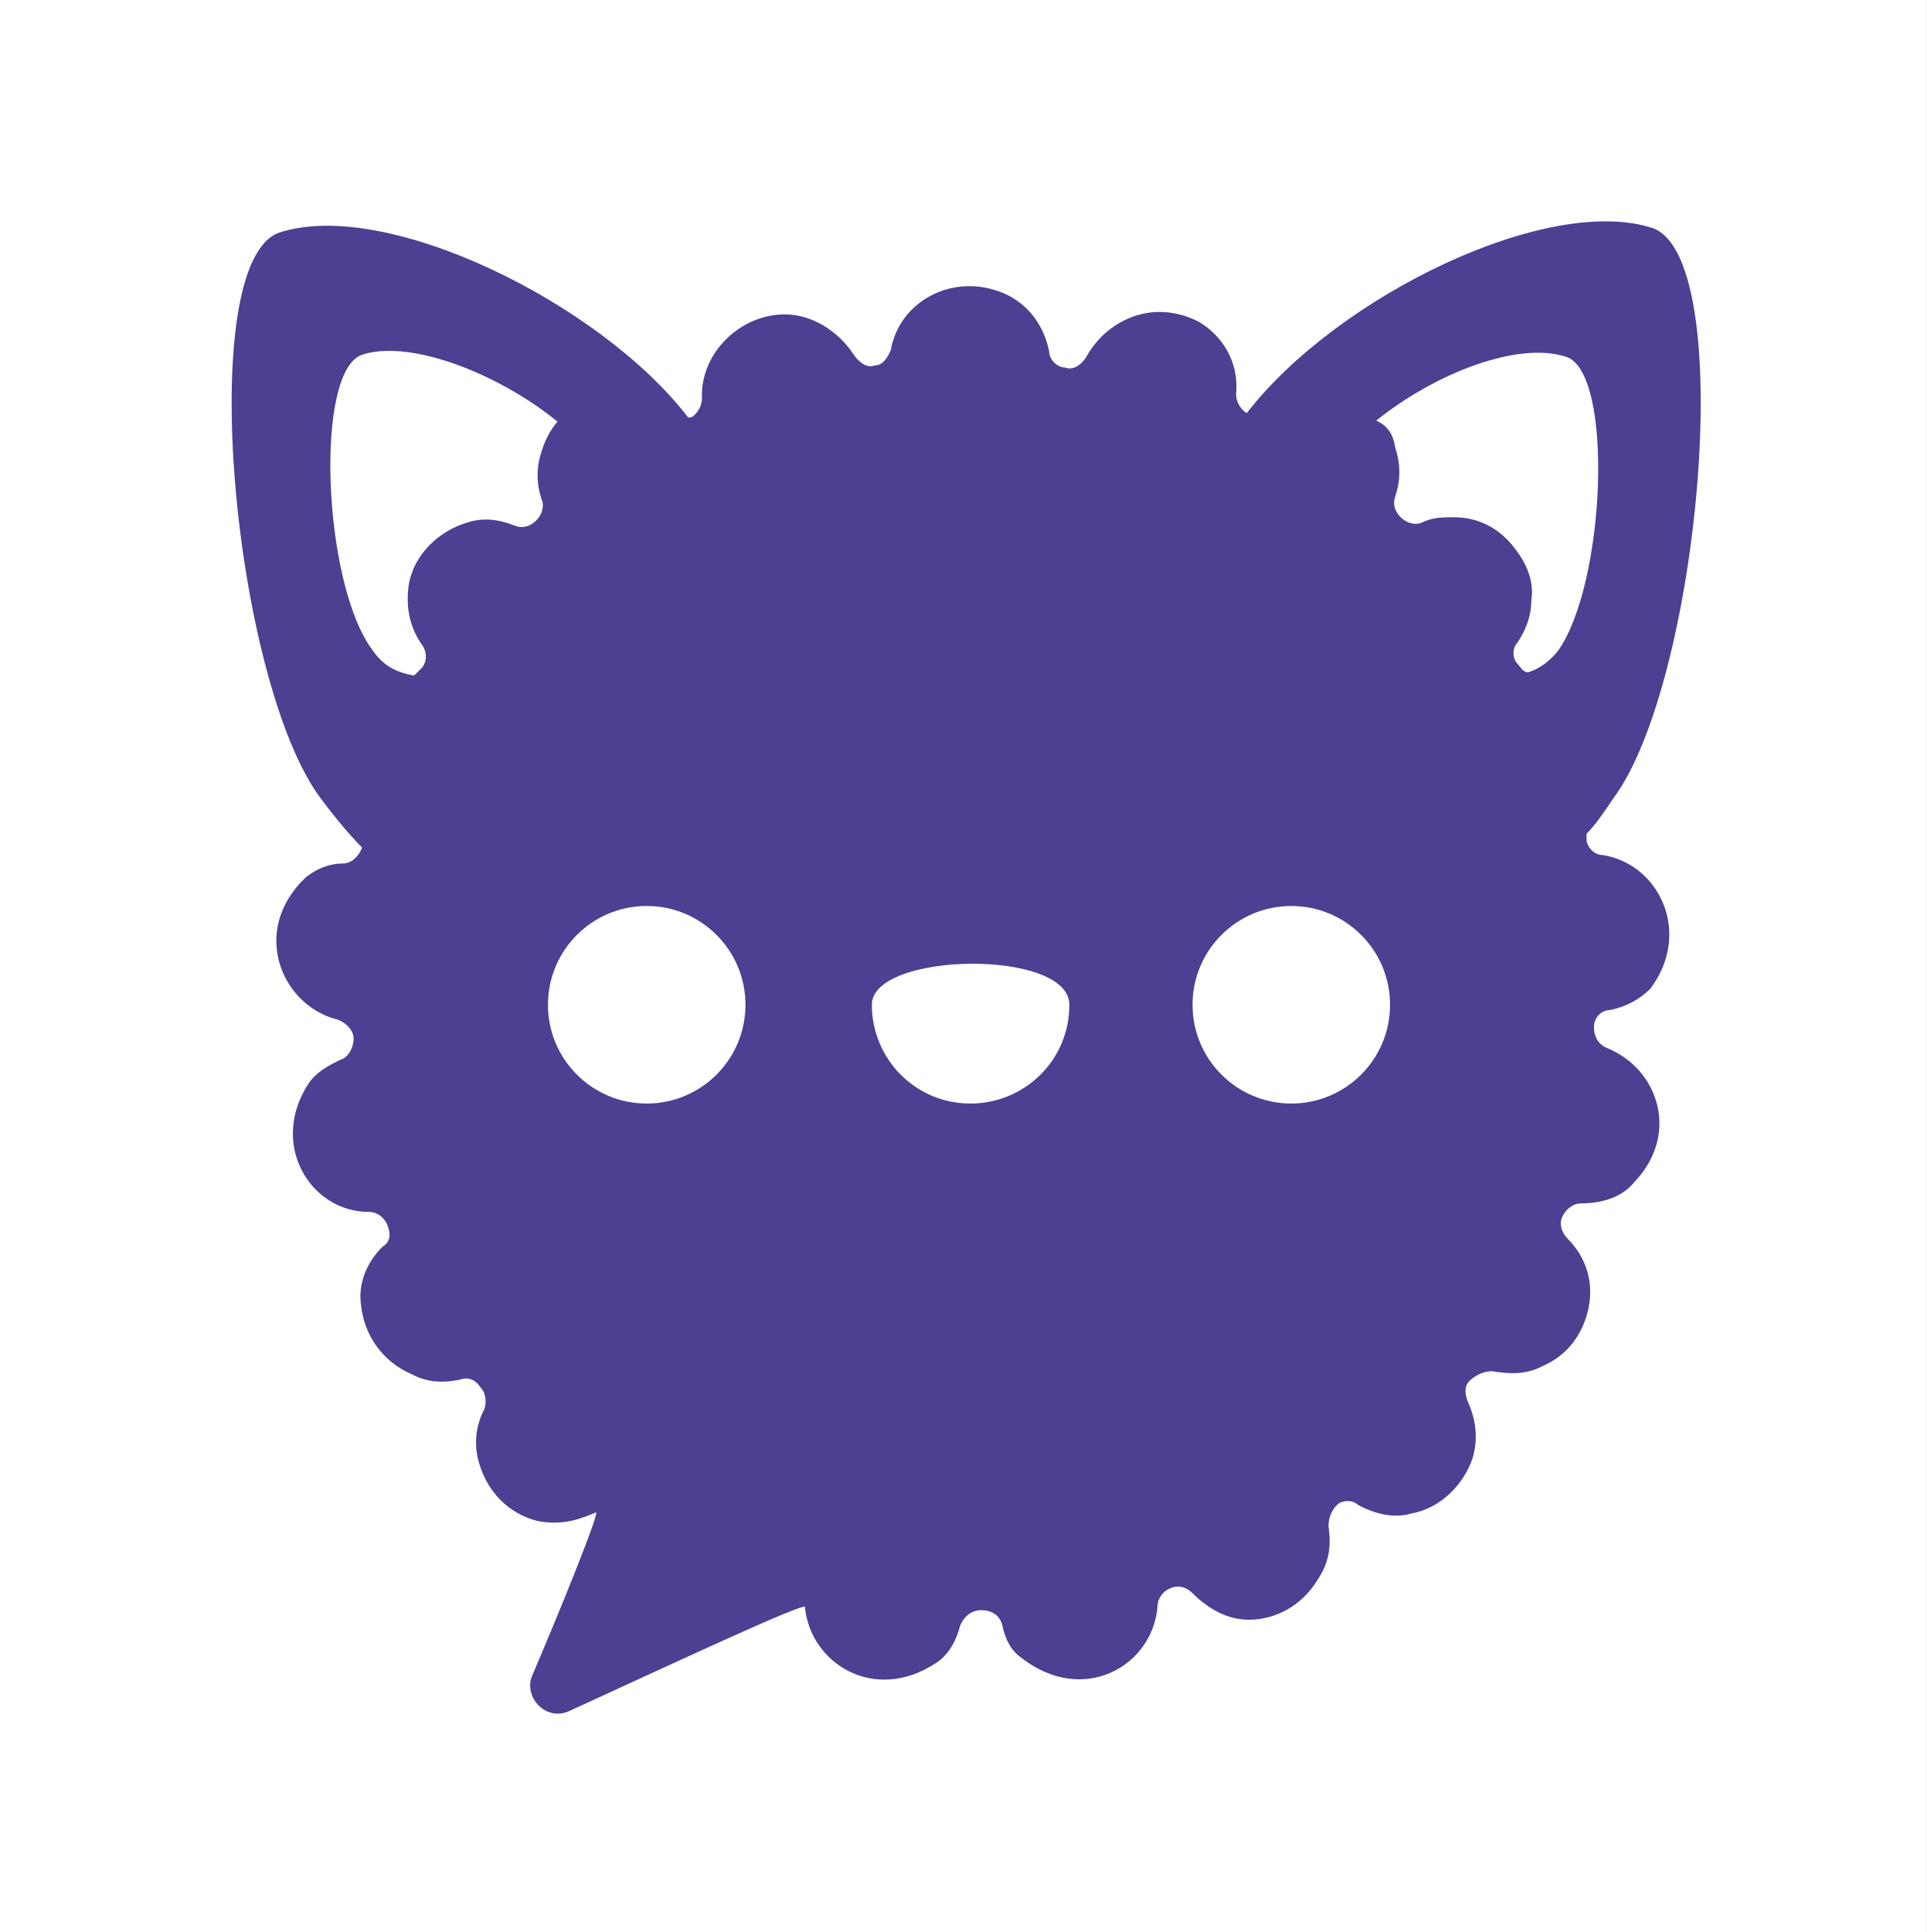
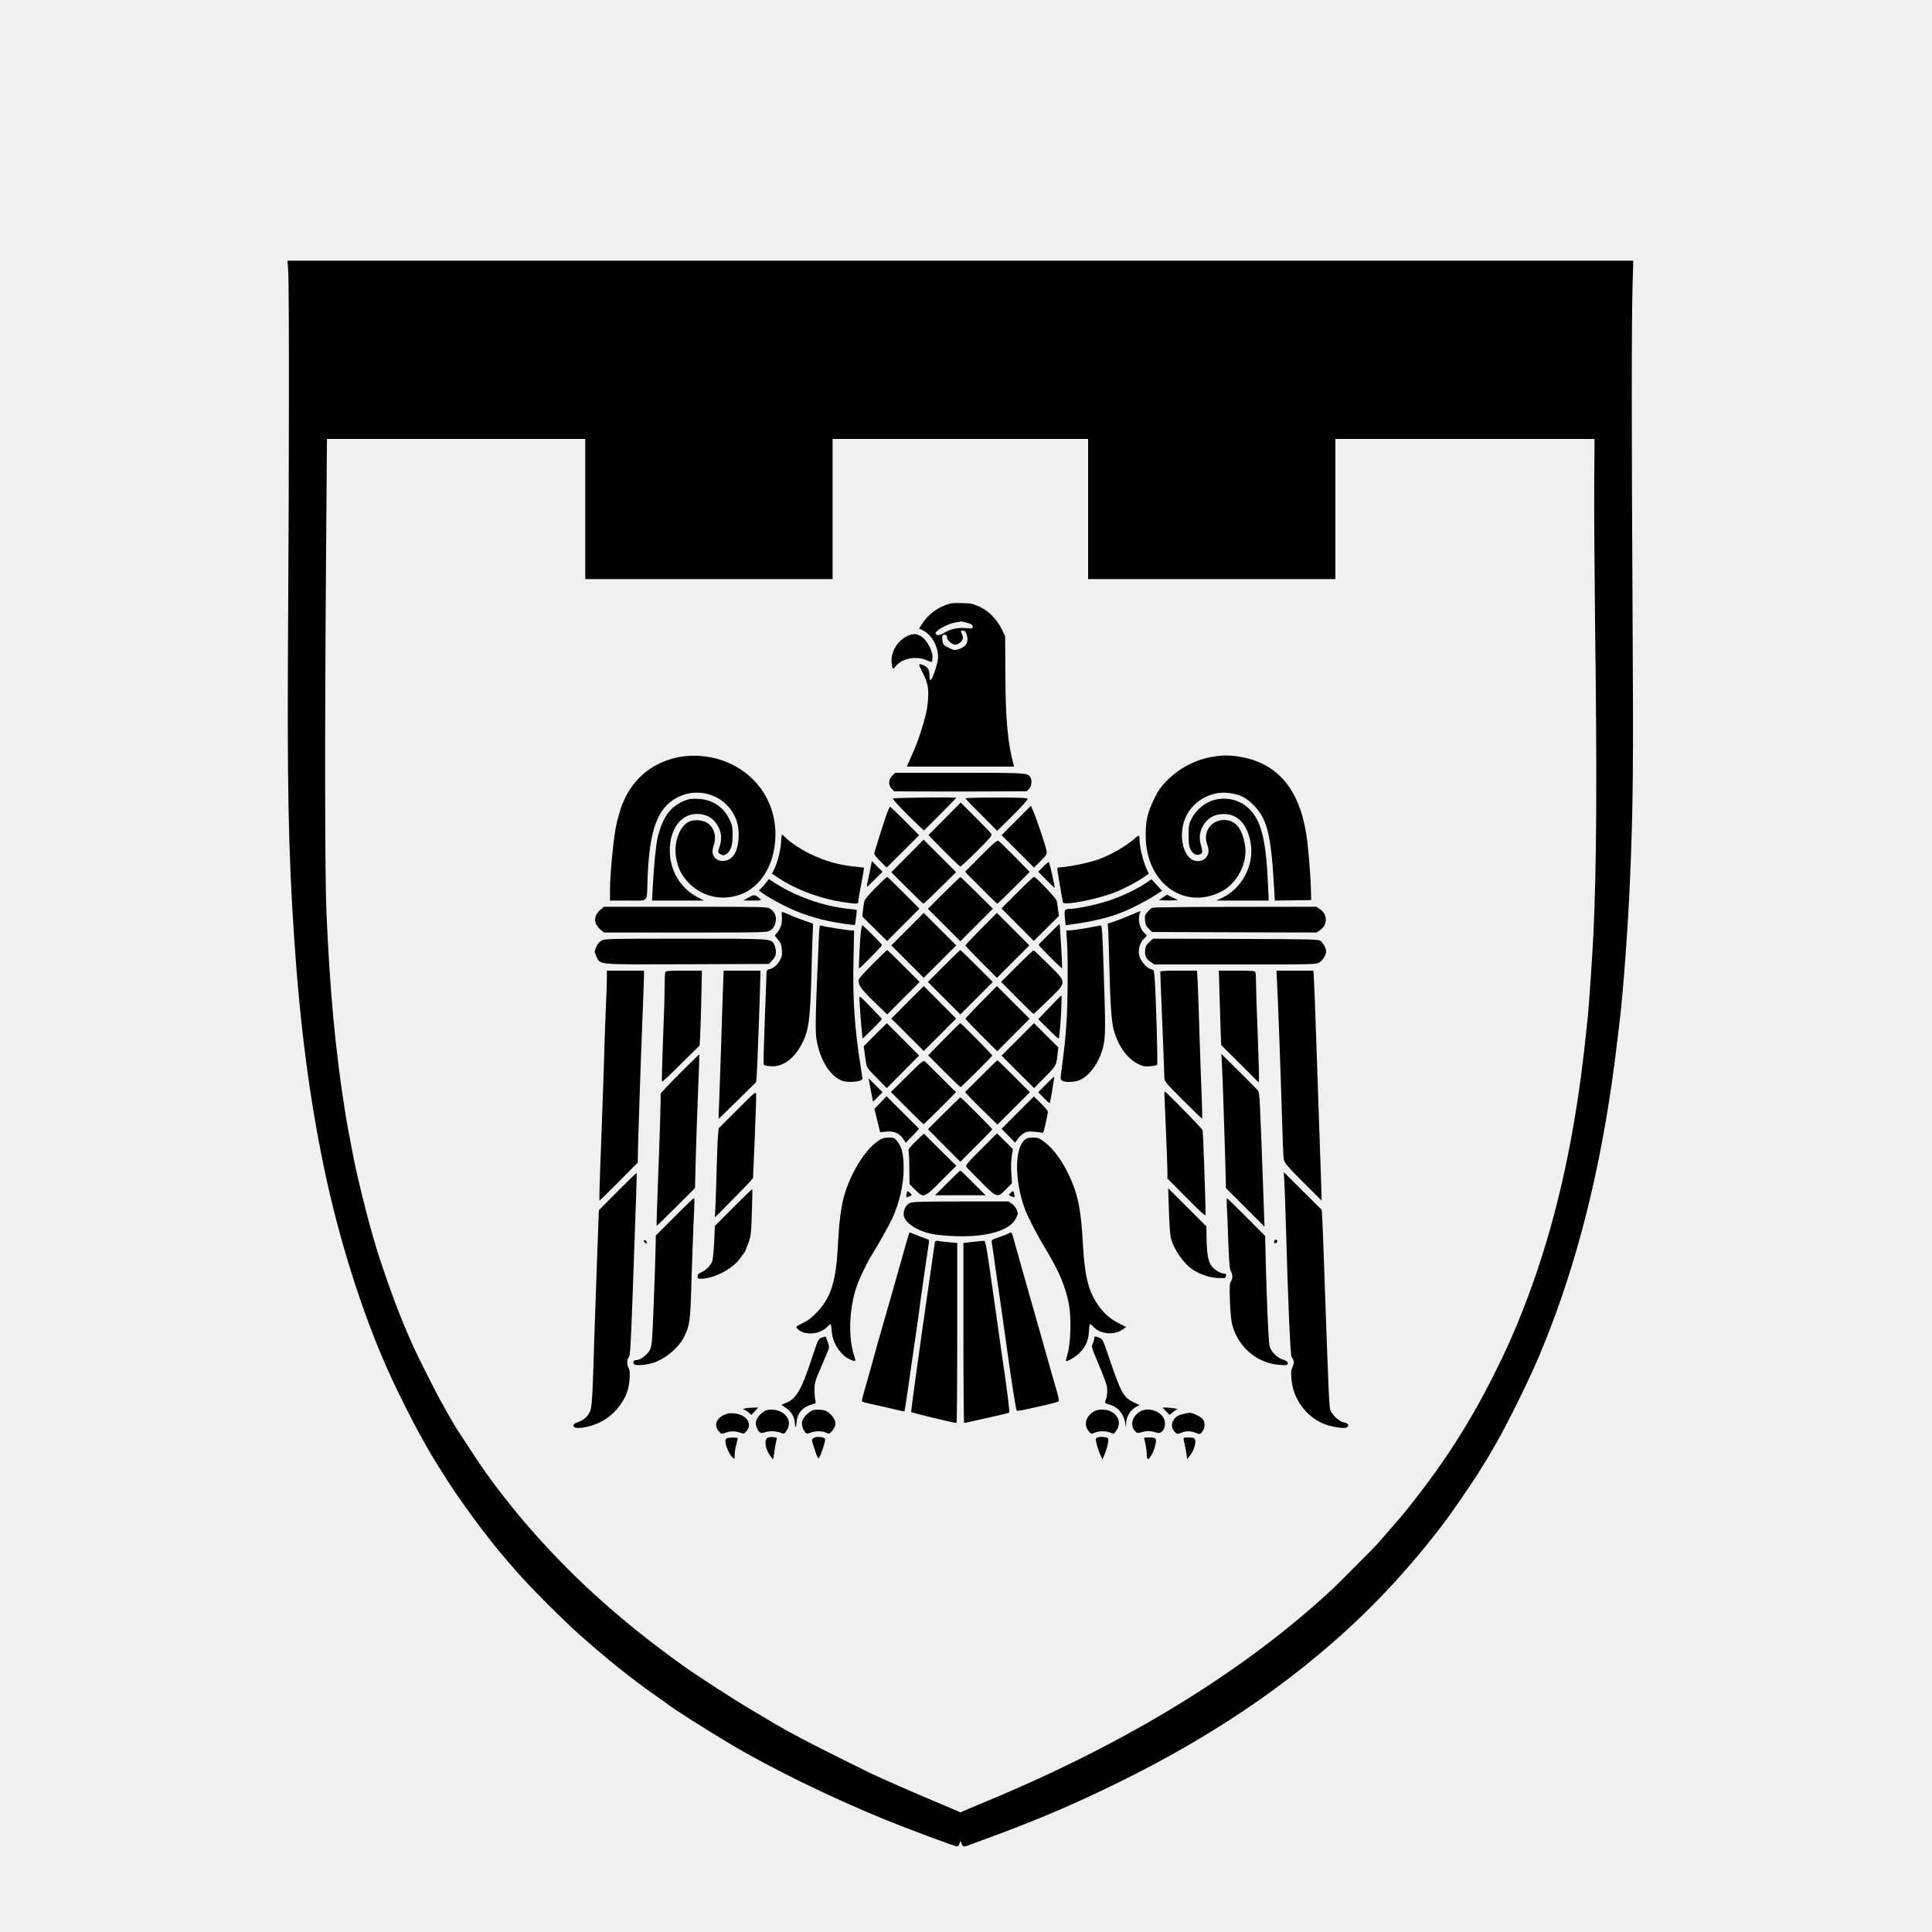
- <svg xmlns="http://www.w3.org/2000/svg" version="1.1" x="0px" y="0px" viewBox="0 0 181.4 181.9" style="enable-background:new 0 0 181.4 181.9;" xml:space="preserve">
-   <style type="text/css">
- 	.st0{fill:url(#SVGID_1_);}
- 	.st1{fill:#F094BE;}
- 	.st2{fill:#4D3F92;}
- 	.st3{fill:#FFFFFF;}
- </style>
-   <g id="Capa_1">
-     <rect x="0" y="0" style="color:#FFFFFF" width="181.4" height="181.9" class="st3" />
-   </g>
-   <g id="Capa_2">
-     <g>
-       <path class="st2" d="M151.6,95.1c1.5-0.3,2.8-1,3.8-2c4-5.3,0.8-11.8-4.5-12.6c-0.8,0-1.5-0.8-1.5-1.5c0-0.3,0-0.5,0-0.5    c0.8-0.8,1.5-1.8,2.5-3.3c8.1-10.8,11.8-50.6,3.8-53.7c-9.8-3.3-29.7,6.3-38.3,17.4c-0.5-0.3-1-1-1-1.8c0.3-3-1.3-5.5-3.5-6.8    c-4.5-2.3-8.8,0-10.6,3.3c-0.5,0.8-1.3,1.3-2,1c-0.8,0-1.5-0.8-1.5-1.5c-0.5-2.5-2-4.5-4.3-5.5c-4.8-2-9.8,0.8-10.6,5.3    c-0.3,0.8-0.8,1.5-1.5,1.5c-0.8,0.3-1.5-0.3-2-1c-1.5-2.3-4-3.8-6.5-3.8c-4,0-7.6,3.3-7.8,7.3v0.3v0.3c0,0.8-0.5,1.5-1,1.8h-0.3    c-8.3-10.8-28.5-20.7-38.5-17.4c-8.1,2.8-4.3,42.6,4,53.4c1.5,2,2.8,3.5,3.8,4.5c-0.3,0.8-1,1.5-1.8,1.5c-1.3,0-2.5,0.5-3.5,1.3    c-5.3,5-2.3,12.1,3,13.4c0.8,0.3,1.5,1,1.5,1.8c0,0.8-0.5,1.8-1.3,2c-1,0.5-2,1-2.8,2c-4,5.8,0,12.3,5.5,12.3    c0.8,0,1.5,0.5,1.8,1.3c0.3,0.8,0.3,1.5-0.5,2c-1.5,1.5-2.3,3.5-2,5.5c0.3,2.8,2,5.3,4.8,6.5c1.5,0.8,3,0.8,4.5,0.5    c0.8-0.3,1.5,0,2,0.8c0.5,0.5,0.5,1.5,0.3,2c-0.8,1.5-1,3.3-0.5,5c0.8,2.8,2.8,4.8,5.5,5.5c2.5,0.5,4.3-0.3,5.5-0.8    c0.5-0.3-3.3,9.1-6,15.4c-0.8,2,1.3,4.3,3.5,3.3c8.3-3.8,22.2-10.3,22.2-9.8c0.5,5.3,6.5,9.1,12.3,5.3c1.3-0.8,2-2.3,2.3-3.5    c0.3-0.8,1-1.5,2-1.5c1,0,1.8,0.5,2,1.5c0.3,1.3,0.8,2.3,1.8,3c5.8,4.5,12.3,0.8,12.8-4.8c0-0.8,0.5-1.5,1.3-1.8    c0.8-0.3,1.5,0,2,0.5c1.5,1.5,3.3,2.5,5.3,2.5l0,0c2.5,0,5-1.3,6.5-3.8c1-1.5,1.3-3,1-5c0-0.8,0.3-1.5,0.8-2c0.5-0.5,1.5-0.5,2,0    c1.5,0.8,3.3,1.3,5,0.8c2.8-0.5,5-2.8,5.8-5.3c0.5-1.8,0.3-3.5-0.5-5.3c-0.3-0.8-0.3-1.5,0.3-2s1.3-0.8,2-0.8    c1.8,0.3,3.3,0.3,4.8-0.5c2.3-1,3.8-3,4.3-5.5c0.5-2.5-0.3-4.8-2-6.5c-0.5-0.5-0.8-1.3-0.5-2s1-1.3,1.8-1.3c1.8,0,3.8-0.5,5-2    c4.3-4.5,2.3-10.6-2.5-12.6c-0.8-0.3-1.3-1-1.3-2C150.1,95.8,150.8,95.1,151.6,95.1z" />
-       <path class="st3" d="M131.4,42.2c0.5,1.5,0.5,3,0,4.5c-0.3,0.8,0,1.5,0.5,2s1.3,0.8,2,0.5c1-0.5,2-0.5,3-0.5c2.3,0,4.3,1,5.8,3    c1,1.3,1.8,3,1.5,4.8c0,1.5-0.5,2.8-1.3,4c-0.5,0.5-0.5,1.5,0,2c0.3,0.3,0.5,0.8,1,0.8c1-0.3,2-1,2.8-2c4.5-6.3,5.3-26.2,0.8-27.7    c-4.5-1.5-12.3,1.5-17.9,6C130.7,40.1,131.2,40.9,131.4,42.2z" />
-       <path class="st3" d="M39,63.6c0.3-0.3,0.5-0.5,0.8-0.8c0.5-0.8,0.3-1.5,0-2C38.5,59,38.2,57,38.5,55c0.5-2.8,2.8-5,5.5-5.8    c1.5-0.5,3-0.3,4.5,0.3c0.8,0.3,1.5,0,2-0.5c0.5-0.5,0.8-1.3,0.5-2c-0.5-1.5-0.5-3,0-4.5c0.3-1,0.8-2,1.5-2.8    c-5.5-4.5-13.9-7.8-18.4-6.3S30.4,54.8,35,61.1C36,62.6,37.2,63.3,39,63.6z" />
-       <g>
-         <circle class="st3" cx="60.9" cy="94.6" r="9.3" />
-         <path class="st3" d="M100.7,94.6c0,5.3-4.3,9.3-9.3,9.3c-5.3,0-9.3-4.3-9.3-9.3S100.7,89.3,100.7,94.6z" />
-         <circle class="st3" cx="121.6" cy="94.6" r="9.3" />
-       </g>
-     </g>
+ <svg xmlns="http://www.w3.org/2000/svg" version="1.0" width="1875pt" height="1875pt" viewBox="0 0 1875 1875" preserveAspectRatio="xMidYMid meet">
+   <g transform="translate(0,1875) scale(0.1,-0.1)" fill="#000000" stroke="none">
+     <path d="M2797 16123 c10 -140 9 -1919 -1 -3423 -10 -1549 2 -2211 59 -3056 57 -850 149 -1552 290 -2229 141 -678 362 -1381 607 -1935 138 -312 359 -736 496 -950 19 -30 45 -71 57 -90 153 -247 432 -625 616 -835 14 -16 59 -68 100 -115 117 -135 432 -451 584 -587 272 -244 539 -458 771 -618 47 -33 92 -64 98 -70 40 -36 377 -250 616 -392 393 -234 966 -514 1491 -729 240 -97 686 -264 709 -264 6 0 15 12 21 28 l11 27 10 -27 c10 -30 23 -34 60 -19 13 5 75 28 138 51 260 94 567 215 760 299 1073 469 1918 987 2643 1619 402 350 765 743 1101 1189 73 98 315 452 329 483 4 8 21 35 37 60 16 25 41 65 55 90 14 25 48 83 75 130 95 165 299 578 388 785 340 791 580 1685 726 2705 22 154 37 265 76 600 35 291 81 929 99 1360 30 700 34 1070 25 2595 -10 1721 -10 2822 0 3178 l7 237 -6531 0 -6530 0 7 -97z m2883 -2313 l0 -680 1200 0 1200 0 0 680 0 680 1240 0 1240 0 0 -680 0 -680 1200 0 1200 0 0 680 0 680 1258 0 1257 0 -3 -412 c-2 -227 2 -843 8 -1368 20 -1513 15 -2357 -16 -3030 -8 -173 -43 -686 -54 -795 -34 -321 -43 -400 -65 -570 -115 -861 -297 -1594 -562 -2270 -92 -234 -161 -389 -285 -637 -250 -498 -508 -894 -885 -1359 -14 -17 -203 -235 -248 -286 -25 -28 -378 -383 -421 -423 -854 -798 -1989 -1497 -3354 -2065 -63 -26 -150 -63 -193 -81 l-77 -33 -53 24 c-28 12 -115 49 -192 81 -127 52 -581 251 -623 273 -9 5 -132 66 -272 135 -290 143 -510 258 -650 341 -30 18 -134 79 -230 136 -161 95 -528 332 -660 426 -633 452 -1127 901 -1581 1438 -95 112 -262 326 -309 395 -8 12 -29 41 -47 65 -26 34 -146 216 -268 405 -30 47 -125 211 -125 216 0 2 -12 23 -27 47 -26 42 -234 453 -271 537 -79 179 -101 233 -157 375 -56 143 -178 494 -203 585 -6 19 -26 89 -45 155 -48 163 -141 541 -172 700 -55 281 -65 335 -89 485 -90 567 -146 1163 -178 1920 -15 358 -17 1703 -4 3388 l9 1202 1254 0 1253 0 0 -680z" />
+     <path d="M9174 12877 c-100 -38 -176 -102 -237 -199 l-17 -28 39 -19 c86 -44 145 -153 145 -262 -1 -58 -56 -219 -75 -219 -5 0 -9 22 -9 50 0 54 -19 81 -71 99 -36 13 -36 6 0 -66 54 -108 65 -154 58 -266 -4 -74 -16 -135 -41 -222 -47 -161 -72 -226 -140 -377 l-26 -58 521 0 521 0 -6 23 c-56 202 -78 445 -79 877 l-2 365 -33 68 c-49 99 -125 176 -214 218 -65 30 -84 34 -173 36 -85 3 -109 0 -161 -20z m214 -172 c41 -12 52 -20 52 -36 0 -20 -4 -21 -67 -15 -79 8 -155 -10 -213 -48 -38 -25 -80 -26 -80 -1 0 27 119 92 192 104 29 5 56 9 59 10 3 0 29 -6 57 -14z m-9 -106 c27 -77 1 -126 -77 -150 -38 -11 -46 -10 -95 15 -51 24 -55 29 -60 68 -7 49 -3 58 24 58 13 0 19 -7 19 -24 0 -25 35 -60 71 -71 23 -8 63 16 79 45 8 14 7 29 -4 55 -15 34 -14 35 9 35 17 0 26 -8 34 -31z" />
+     <path d="M8804 12577 c-98 -47 -164 -163 -150 -265 3 -25 9 -48 12 -51 3 -3 16 9 29 26 58 73 198 100 297 56 25 -12 49 -19 52 -15 3 3 6 24 6 47 0 55 -49 152 -95 188 -50 39 -89 43 -151 14z" />
+     <path d="M6570 11399 c-262 -58 -454 -230 -543 -489 -14 -41 -35 -116 -46 -167 -25 -112 -61 -479 -61 -625 l0 -108 175 0 c206 0 181 -26 189 200 17 482 94 697 286 799 186 100 423 40 535 -135 50 -78 68 -150 63 -254 -7 -144 -62 -225 -153 -225 -80 0 -119 63 -90 144 31 89 9 176 -57 222 -48 34 -145 39 -192 9 -91 -56 -142 -217 -112 -357 21 -98 49 -155 112 -223 121 -130 294 -180 469 -134 203 52 348 249 376 509 42 389 -196 728 -581 826 -117 30 -256 33 -370 8z" />
+     <path d="M11759 11404 c-167 -30 -323 -114 -442 -238 -53 -55 -80 -94 -117 -171 -63 -131 -81 -207 -81 -349 -2 -459 365 -734 731 -550 159 80 262 282 232 456 -28 162 -94 240 -203 240 -124 0 -206 -115 -165 -232 20 -58 20 -85 -1 -121 -24 -41 -79 -57 -130 -38 -96 37 -141 216 -93 373 59 191 261 313 458 277 99 -18 146 -43 218 -115 133 -133 170 -284 200 -819 l6 -107 176 2 177 3 -3 115 c-4 146 -28 430 -47 540 -71 421 -271 661 -612 730 -115 23 -195 24 -304 4z" />
+     <path d="M8659 11221 c-38 -38 -40 -91 -4 -126 l24 -25 263 -1 c145 -1 434 -1 643 0 l380 2 23 25 c25 28 30 88 9 115 -29 38 -39 39 -682 39 l-627 0 -29 -29z" />
+     <path d="M8665 11000 c-5 -8 140 -160 261 -272 l41 -38 157 157 c86 86 156 158 156 160 0 9 -610 2 -615 -7z" />
+     <path d="M9370 11002 c0 -4 69 -76 154 -161 l154 -154 150 148 c88 87 148 154 145 162 -4 10 -66 13 -304 13 -164 0 -299 -3 -299 -8z" />
+     <path d="M6638 10977 c-133 -57 -202 -150 -254 -347 -16 -61 -39 -286 -49 -487 l-7 -133 252 0 253 0 -63 33 c-166 85 -270 259 -270 452 0 210 109 356 265 356 94 0 167 -45 209 -131 29 -58 32 -115 10 -185 -18 -56 -18 -57 1 -71 26 -19 48 -18 73 5 37 31 52 83 52 178 0 76 -4 96 -29 148 -59 124 -167 196 -306 202 -67 3 -89 0 -137 -20z" />
+     <path d="M11757 10978 c-75 -26 -157 -100 -194 -176 -25 -51 -28 -68 -28 -157 0 -76 4 -109 18 -136 24 -48 58 -66 93 -50 28 13 28 16 4 111 -14 55 -5 113 26 167 43 75 111 113 202 113 140 0 235 -108 262 -299 29 -205 -92 -428 -281 -515 l-54 -26 254 0 254 0 -7 153 c-18 412 -60 597 -162 715 -95 110 -246 149 -387 100z" />
+     <path d="M9167 10803 l-156 -157 53 -55 c112 -118 249 -251 257 -251 5 0 77 67 160 149 128 128 149 153 140 168 -6 10 -75 82 -154 161 l-144 143 -156 -158z" />
+     <path d="M9862 10787 l-142 -142 158 -158 157 -157 64 64 c61 62 63 65 57 103 -9 48 -97 311 -128 380 l-23 53 -143 -143z" />
+     <path d="M8612 10868 c-17 -44 -105 -318 -126 -393 -5 -16 9 -35 57 -83 l62 -62 158 157 157 157 -137 138 c-76 76 -141 138 -144 138 -4 0 -16 -24 -27 -52z" />
+     <path d="M7581 10588 c-2 -75 -33 -202 -65 -268 l-24 -49 62 -41 c170 -115 430 -210 655 -239 120 -16 121 -16 121 17 1 15 14 92 30 172 15 80 27 146 25 148 -1 2 -43 7 -92 12 -161 17 -287 53 -435 125 -91 45 -196 115 -237 159 -14 14 -28 26 -31 26 -4 0 -8 -28 -9 -62z" />
+     <path d="M11024 10622 c-80 -74 -233 -164 -360 -211 -97 -35 -299 -77 -393 -80 -9 -1 -12 -10 -8 -33 29 -177 50 -295 53 -306 10 -35 380 41 534 110 95 43 183 90 240 128 l59 40 -25 56 c-32 73 -64 205 -64 267 0 51 -6 56 -36 29z" />
+     <path d="M8807 10443 l-157 -158 152 -152 c84 -84 156 -153 160 -153 4 0 77 69 162 153 l155 153 -157 157 -158 158 -157 -158z" />
+     <path d="M9520 10445 l-154 -155 39 -41 c122 -124 268 -269 274 -269 3 0 76 69 160 154 l154 154 -144 147 c-79 80 -151 150 -160 155 -12 7 -49 -25 -169 -145z" />
+     <path d="M8450 10334 c-6 -33 -18 -88 -26 -123 -8 -35 -13 -65 -11 -67 2 -2 37 30 77 71 l75 75 -52 51 -51 52 -12 -59z" />
+     <path d="M10125 10340 l-49 -50 79 -80 c43 -44 80 -78 81 -77 4 4 -50 245 -57 251 -3 3 -27 -17 -54 -44z" />
+     <path d="M8501 10138 c-57 -57 -107 -115 -111 -130 -5 -15 -11 -55 -15 -90 l-6 -63 120 -119 120 -119 157 157 157 158 -154 154 c-85 85 -156 154 -160 154 -3 0 -52 -46 -108 -102z" />
+     <path d="M9160 10085 l-155 -155 158 -157 157 -158 158 158 158 158 -153 152 c-85 84 -157 153 -161 155 -4 1 -77 -68 -162 -153z" />
+     <path d="M9872 10087 l-153 -153 157 -158 157 -158 122 122 122 121 -9 62 c-4 34 -10 73 -13 86 -6 25 -202 231 -220 231 -6 0 -79 -69 -163 -153z" />
+     <path d="M7435 10184 c-14 -19 -36 -44 -48 -55 l-22 -20 25 -20 c45 -35 174 -108 270 -152 161 -75 332 -124 531 -152 57 -8 104 -13 105 -12 5 4 22 142 18 146 -2 2 -38 7 -81 11 -251 26 -523 124 -735 265 l-36 24 -27 -35z" />
+     <path d="M11120 10179 c-81 -55 -221 -122 -339 -163 -112 -39 -323 -86 -387 -86 -63 0 -67 -8 -59 -89 l7 -71 31 5 c225 30 386 68 524 124 82 32 242 115 314 163 l67 43 -52 56 -51 56 -55 -38z" />
+     <path d="M7264 10039 l-49 -29 89 0 c88 0 89 0 70 19 -44 40 -57 42 -110 10z" />
+     <path d="M11286 10041 l-40 -26 47 -3 c26 -2 68 -2 93 0 l46 3 -53 26 -54 26 -39 -26z" />
+     <path d="M5826 9920 c-68 -60 -67 -134 3 -193 l33 -27 790 0 c777 0 791 0 823 20 35 22 55 63 55 114 -1 40 -19 73 -56 97 -28 18 -55 19 -821 19 l-792 0 -35 -30z" />
+     <path d="M11184 9940 c-11 -4 -33 -23 -48 -41 -25 -29 -28 -39 -23 -82 3 -38 11 -56 36 -80 l31 -32 798 -3 799 -2 33 22 c75 51 76 153 2 203 l-37 25 -785 -1 c-432 0 -794 -4 -806 -9z" />
+     <path d="M10960 9864 c-58 -25 -129 -52 -158 -61 l-52 -17 5 -60 c2 -34 7 -173 10 -311 9 -402 21 -580 45 -665 44 -155 130 -274 236 -326 45 -22 64 -26 114 -22 33 2 64 9 70 14 8 8 -12 712 -26 861 -5 58 -7 62 -35 68 -44 10 -107 87 -115 142 -8 57 10 116 49 154 l29 29 -31 30 c-38 38 -58 118 -43 173 6 20 10 37 9 36 -1 0 -49 -21 -107 -45z" />
+     <path d="M7588 9851 c5 -58 -10 -110 -45 -151 l-24 -29 32 -41 c27 -33 34 -51 37 -100 4 -50 0 -66 -21 -103 -28 -47 -58 -72 -101 -83 -22 -5 -26 -12 -27 -43 0 -20 -8 -224 -17 -454 -9 -231 -14 -424 -10 -430 3 -6 33 -13 66 -15 113 -8 219 64 295 201 75 134 90 240 102 702 3 127 8 287 11 356 l5 125 -83 29 c-46 16 -112 41 -146 57 -35 15 -67 28 -71 28 -5 0 -6 -22 -3 -49z" />
+     <path d="M8807 9732 l-157 -157 158 -158 157 -157 158 158 157 157 -158 158 -157 157 -158 -158z" />
+     <path d="M9522 9737 c-83 -84 -152 -157 -152 -162 0 -6 69 -79 153 -163 l152 -152 158 158 157 157 -158 158 -157 157 -153 -153z" />
+     <path d="M10178 9682 c-54 -53 -98 -99 -98 -102 0 -10 222 -231 227 -227 2 3 -1 92 -8 199 -7 106 -13 201 -13 211 0 9 -3 17 -6 17 -3 0 -49 -44 -102 -98z" />
+     <path d="M7946 9628 c-32 -723 -36 -887 -21 -972 34 -192 127 -344 241 -392 62 -26 204 -13 204 19 0 5 -7 51 -15 101 -61 382 -80 650 -72 1044 l6 292 -27 0 c-28 0 -251 35 -288 46 -21 6 -22 3 -28 -138z" />
+     <path d="M8355 9713 c-8 -60 -23 -355 -18 -362 3 -5 223 217 223 227 0 9 -182 192 -192 192 -3 0 -9 -26 -13 -57z" />
+     <path d="M10550 9744 c-69 -12 -142 -23 -164 -23 l-38 -1 7 -107 c11 -156 8 -613 -5 -793 -9 -141 -22 -262 -50 -470 -9 -66 -9 -76 7 -87 27 -21 130 -16 179 8 96 46 184 175 220 319 23 92 24 188 6 720 -13 401 -17 461 -30 459 -4 -1 -63 -12 -132 -25z" />
+     <path d="M5833 9619 c-20 -12 -38 -37 -49 -64 -16 -42 -16 -45 5 -89 40 -81 -14 -77 881 -74 l792 3 34 37 c27 30 34 46 34 78 0 23 -7 54 -15 70 -32 62 3 60 -862 60 -776 0 -788 -1 -820 -21z" />
+     <path d="M11154 9607 c-29 -26 -37 -42 -40 -77 -6 -54 9 -86 55 -117 l34 -23 785 0 c769 0 785 0 817 20 34 21 65 73 65 107 0 27 -25 76 -51 99 -20 18 -50 19 -825 22 l-804 2 -36 -33z" />
+     <path d="M8471 9396 c-74 -74 -136 -143 -137 -153 -8 -49 21 -90 147 -213 l129 -125 158 158 157 157 -155 155 c-85 85 -157 155 -160 155 -3 0 -66 -61 -139 -134z" />
+     <path d="M9160 9375 l-155 -155 158 -158 157 -157 157 157 158 158 -155 155 c-85 85 -157 155 -160 155 -3 0 -75 -70 -160 -155z" />
+     <path d="M9870 9375 l-154 -154 154 -156 c85 -85 157 -155 160 -155 3 0 68 60 143 134 185 180 185 165 2 347 -75 74 -139 135 -143 136 -4 2 -77 -67 -162 -152z" />
+     <path d="M5890 9263 c0 -38 -4 -165 -10 -283 -5 -118 -12 -309 -15 -425 -3 -115 -14 -448 -25 -740 -25 -660 -26 -715 -20 -715 3 0 87 83 188 184 l182 184 0 54 c0 87 29 952 45 1348 8 201 15 386 15 413 l0 47 -180 0 -180 0 0 -67z" />
+     <path d="M6456 9314 c-3 -9 -6 -77 -6 -151 0 -75 -7 -309 -16 -521 -8 -211 -13 -387 -9 -390 3 -3 86 75 184 173 l180 178 5 71 c3 39 8 203 12 364 l6 292 -175 0 c-150 0 -176 -2 -181 -16z" />
+     <path d="M7017 9168 c-4 -90 -11 -323 -17 -518 -6 -195 -15 -445 -19 -555 -5 -110 -8 -201 -7 -202 1 -1 84 78 183 176 l181 179 6 63 c5 60 37 931 36 992 l0 27 -178 0 -179 0 -6 -162z" />
+     <path d="M11260 9318 c0 -7 9 -231 20 -498 11 -267 20 -503 20 -526 0 -39 6 -46 182 -222 100 -100 183 -180 185 -178 2 2 -1 116 -6 252 -6 137 -15 404 -21 594 -5 190 -13 400 -16 468 l-7 122 -178 0 c-137 0 -179 -3 -179 -12z" />
+     <path d="M11835 9113 c3 -120 8 -283 11 -362 l6 -144 182 -181 181 -181 3 39 c2 21 -4 215 -12 430 -9 215 -16 435 -16 488 0 53 -3 103 -6 112 -5 14 -31 16 -181 16 l-174 0 6 -217z" />
+     <path d="M12394 9208 c10 -183 34 -840 47 -1283 6 -214 14 -407 18 -427 5 -32 33 -65 185 -218 99 -99 180 -180 181 -180 3 0 -2 149 -25 800 -11 305 -24 699 -30 875 -6 176 -13 373 -17 438 l-6 117 -180 0 -179 0 6 -122z" />
+     <path d="M8807 9023 l-157 -158 158 -158 157 -157 157 157 157 158 -157 158 -157 157 -158 -157z" />
+     <path d="M9522 9026 c-83 -85 -152 -158 -152 -163 0 -4 69 -77 154 -162 l154 -154 157 158 157 158 -159 159 -158 158 -153 -154z" />
+     <path d="M10185 8973 l-109 -114 97 -96 c53 -54 99 -95 102 -92 11 11 36 420 25 418 -3 -1 -54 -53 -115 -116z" />
+     <path d="M8340 9058 c1 -40 19 -281 26 -336 l6 -52 94 92 c52 51 93 95 92 99 -4 10 -193 205 -207 214 -7 4 -11 -3 -11 -17z" />
+     <path d="M8493 8708 l-111 -113 8 -55 c4 -30 11 -77 15 -104 6 -45 14 -56 104 -147 l97 -99 157 158 157 158 -156 157 c-85 86 -156 157 -157 157 -1 0 -53 -51 -114 -112z" />
+     <path d="M9160 8664 l-152 -156 153 -154 c85 -85 157 -154 161 -154 8 0 308 298 308 306 0 9 -302 314 -310 314 -4 0 -76 -70 -160 -156z" />
+     <path d="M9877 8662 l-157 -157 158 -158 158 -157 105 107 c113 114 110 110 124 233 l6 55 -118 117 -118 118 -158 -158z" />
+     <path d="M6596 8331 c-103 -103 -186 -192 -185 -197 4 -13 -9 -445 -27 -893 -8 -211 -13 -385 -11 -387 1 -2 86 80 187 181 l185 185 7 277 c4 153 14 444 22 647 9 204 14 371 13 373 -2 1 -87 -82 -191 -186z" />
+     <path d="M11856 8473 c6 -81 25 -620 34 -946 l8 -308 187 -187 187 -187 -7 200 c-38 1060 -40 1100 -56 1120 -8 11 -92 96 -185 188 l-171 169 3 -49z" />
+     <path d="M8803 8307 l-157 -155 156 -156 c85 -86 158 -156 161 -156 4 0 76 70 161 155 l154 155 -138 137 c-75 76 -147 146 -158 157 -21 19 -22 18 -179 -137z" />
+     <path d="M9521 8306 l-155 -155 40 -43 c21 -24 92 -95 157 -158 l117 -114 158 157 157 157 -155 155 c-85 85 -157 155 -160 155 -3 0 -75 -69 -159 -154z" />
+     <path d="M10150 8225 l-74 -75 54 -55 c29 -30 55 -53 57 -52 6 7 49 257 43 257 -3 0 -39 -34 -80 -75z" />
+     <path d="M8436 8250 c3 -19 13 -70 21 -113 l16 -79 46 46 46 46 -68 68 -67 67 6 -35z" />
+     <path d="M7155 7980 l-180 -180 -6 -62 c-4 -35 -9 -171 -13 -303 -3 -132 -9 -298 -12 -370 l-6 -130 149 150 c82 83 165 168 185 190 l36 41 17 395 c9 217 15 407 13 422 -3 26 -15 16 -183 -153z" />
+     <path d="M11300 8144 c0 -10 7 -172 15 -359 8 -187 15 -370 15 -407 l0 -66 185 -186 c145 -147 185 -182 185 -164 1 110 -24 807 -29 820 -5 14 -235 252 -340 352 -27 26 -31 27 -31 10z" />
+     <path d="M8545 8049 l-59 -61 28 -113 28 -113 63 6 c75 6 126 -18 163 -74 l22 -34 43 43 c23 23 52 54 64 68 l22 25 -157 157 -158 158 -59 -62z" />
+     <path d="M9877 7952 l-157 -157 66 -67 66 -68 22 32 c12 18 37 43 56 56 30 20 44 23 100 19 36 -2 72 -7 81 -11 13 -6 19 10 37 91 12 54 22 105 22 113 0 9 -31 46 -68 82 l-68 67 -157 -157z" />
+     <path d="M9161 7946 l-155 -155 157 -158 157 -158 155 155 c85 85 155 157 155 160 0 8 -301 310 -309 310 -3 0 -76 -70 -160 -154z" />
+     <path d="M8887 7673 c-57 -56 -76 -81 -70 -92 4 -9 8 -85 8 -169 l2 -153 53 -54 c84 -85 87 -84 258 88 l143 143 -156 154 c-86 85 -157 156 -158 157 -2 1 -38 -32 -80 -74z" />
+     <path d="M9521 7596 c-141 -141 -153 -156 -141 -173 8 -10 72 -75 142 -145 154 -155 157 -155 242 -69 l57 58 -6 94 c-5 56 -3 123 4 166 l11 71 -76 76 c-42 42 -77 76 -78 76 -1 0 -71 -69 -155 -154z" />
+     <path d="M8529 7682 c-156 -101 -323 -401 -362 -652 -19 -119 -25 -181 -37 -399 -19 -323 -68 -476 -201 -616 -52 -54 -88 -82 -139 -106 -67 -32 -68 -34 -52 -53 62 -70 218 -60 291 18 14 14 28 26 31 26 4 0 10 -31 12 -70 9 -117 87 -236 183 -276 52 -21 54 -19 34 41 -58 176 -49 446 23 665 21 66 101 234 142 299 56 89 176 302 203 361 72 154 113 335 113 494 0 129 -19 208 -62 260 -27 33 -34 36 -82 36 -40 0 -62 -6 -97 -28z" />
+     <path d="M9948 7690 c-103 -80 -103 -398 -1 -675 27 -74 124 -261 200 -385 130 -214 196 -371 228 -545 23 -124 16 -369 -13 -470 -11 -38 -19 -71 -17 -73 10 -10 95 40 131 77 61 62 88 123 92 209 2 39 7 72 11 72 4 0 20 -13 36 -30 64 -67 194 -80 274 -27 l41 28 -81 41 c-100 52 -179 134 -239 250 -58 111 -86 254 -100 508 -18 316 -41 451 -107 609 -73 179 -169 316 -276 395 -41 31 -56 36 -101 36 -38 0 -61 -6 -78 -20z" />
+     <path d="M9195 7270 l-120 -120 245 0 245 0 -120 120 c-66 66 -122 120 -125 120 -3 0 -59 -54 -125 -120z" />
+     <path d="M5993 7187 l-181 -182 -16 -435 c-9 -239 -21 -583 -27 -765 -19 -640 -23 -715 -47 -762 -24 -46 -62 -77 -119 -97 -26 -9 -38 -19 -38 -32 0 -44 159 -20 274 41 112 60 204 166 247 285 25 71 35 200 17 229 -20 32 -21 86 -1 108 14 15 19 98 37 583 35 979 43 1202 39 1206 -2 2 -85 -79 -185 -179z" />
+     <path d="M12465 7270 c3 -58 10 -249 15 -425 21 -756 43 -1250 55 -1265 24 -28 27 -59 9 -95 -13 -28 -16 -53 -11 -113 13 -191 136 -365 311 -439 76 -32 208 -52 230 -34 22 19 9 38 -30 46 -42 7 -106 62 -128 110 -17 36 -18 52 -61 1275 -8 245 -18 497 -21 561 l-6 117 -185 183 -184 184 6 -105z" />
+     <path d="M11344 7002 c4 -119 12 -237 18 -262 27 -114 127 -258 222 -317 69 -44 164 -74 240 -76 67 -2 71 -1 74 21 3 17 -2 22 -18 22 -37 0 -99 39 -126 79 -30 46 -42 121 -45 272 l-1 107 -185 185 -186 185 7 -216z" />
+     <path d="M7117 7032 l-179 -179 -7 -159 c-5 -87 -13 -171 -19 -185 -17 -42 -58 -84 -101 -104 -31 -14 -41 -24 -41 -42 0 -19 5 -23 33 -23 127 0 312 98 383 202 16 24 32 46 36 49 5 3 21 42 38 87 28 77 30 91 37 307 4 124 6 225 3 225 -3 0 -85 -80 -183 -178z" />
+     <path d="M8798 7160 c-3 -16 -3 -30 -2 -30 2 0 15 5 30 10 26 10 26 11 9 30 -25 27 -32 25 -37 -10z" />
+     <path d="M9805 7170 c-17 -19 -17 -20 10 -30 34 -13 35 -12 28 23 -6 32 -14 34 -38 7z" />
+     <path d="M6545 6940 l-180 -180 -3 -133 c-1 -72 -9 -312 -18 -532 -14 -368 -17 -403 -36 -444 -22 -47 -94 -101 -134 -101 -27 0 -38 -24 -18 -41 19 -15 120 -6 189 17 120 41 245 148 297 256 52 105 58 149 68 518 6 190 15 442 20 560 12 260 12 260 2 260 -4 0 -88 -81 -187 -180z" />
+     <path d="M11906 7058 c2 -35 9 -189 14 -343 8 -215 14 -285 25 -302 19 -28 19 -74 1 -99 -12 -15 -14 -50 -10 -184 3 -91 12 -192 20 -225 51 -213 222 -370 432 -398 44 -5 87 -7 96 -4 31 12 13 39 -35 53 -56 17 -113 75 -128 131 -10 40 -27 419 -37 823 l-6 245 -182 183 c-99 100 -184 182 -187 182 -4 0 -5 -28 -3 -62z" />
+     <path d="M8828 7074 c-35 -18 -58 -62 -58 -108 0 -75 117 -157 271 -191 41 -9 143 -19 229 -22 310 -11 533 55 591 175 19 39 20 46 7 80 -8 20 -29 47 -47 59 l-34 23 -466 0 c-393 -1 -470 -3 -493 -16z" />
+     <path d="M8781 6638 c-24 -84 -67 -238 -97 -343 -29 -104 -62 -221 -74 -260 -63 -217 -117 -406 -150 -530 -21 -77 -52 -187 -69 -244 -17 -57 -28 -107 -26 -111 2 -4 39 -15 82 -24 43 -10 119 -27 168 -38 50 -11 105 -24 124 -29 19 -5 37 -7 39 -4 2 2 17 93 32 202 16 109 38 266 50 348 12 83 28 195 36 250 9 55 19 132 24 170 7 65 85 606 95 667 4 23 1 28 -32 38 -21 7 -64 23 -95 36 -32 13 -59 24 -61 24 -2 0 -23 -69 -46 -152z" />
+     <path d="M9790 6780 c-8 -5 -50 -21 -92 -36 -69 -23 -77 -28 -74 -47 4 -21 15 -93 51 -352 9 -60 31 -216 50 -345 18 -129 38 -271 44 -315 38 -283 91 -618 98 -625 7 -7 65 5 308 61 50 12 94 25 99 29 4 5 -1 41 -13 82 -11 40 -37 128 -56 194 -19 67 -50 177 -69 245 -19 68 -57 203 -85 299 -74 258 -207 729 -220 778 -12 44 -17 48 -41 32z" />
+     <path d="M6253 6713 c-10 -4 -9 -9 3 -20 17 -18 30 -11 17 10 -4 8 -14 12 -20 10z" />
+     <path d="M12367 6705 c-4 -8 -3 -16 1 -19 13 -8 35 11 28 23 -10 15 -23 14 -29 -4z" />
+     <path d="M9075 6699 c-2 -8 -14 -81 -25 -164 -12 -82 -30 -211 -41 -285 -77 -528 -169 -1195 -166 -1203 2 -8 401 -104 440 -107 4 0 7 393 7 874 l0 873 -82 7 c-46 4 -93 10 -105 13 -14 3 -25 0 -28 -8z" />
+     <path d="M9438 6697 l-88 -10 0 -874 c0 -480 3 -873 7 -873 4 0 34 7 67 14 34 8 129 29 211 47 83 18 154 36 159 40 7 6 -19 212 -74 584 -10 72 -49 345 -86 608 -65 455 -69 477 -88 475 -12 0 -60 -6 -108 -11z" />
+     <path d="M7973 5768 c-31 -10 -33 -16 -93 -197 -100 -304 -149 -390 -243 -432 l-53 -23 45 -31 c51 -35 82 -88 85 -145 2 -58 13 -49 18 15 7 83 60 141 150 166 37 10 39 12 31 37 -4 15 -8 61 -8 102 0 69 5 86 54 200 29 69 62 145 72 169 18 42 18 46 2 97 -9 30 -19 54 -22 53 -3 -1 -20 -6 -38 -11z" />
+     <path d="M10620 5760 c0 -12 -7 -34 -15 -50 -14 -28 -13 -35 55 -195 39 -91 75 -188 81 -215 10 -47 4 -105 -15 -151 -6 -13 3 -19 37 -29 85 -23 141 -88 157 -179 l8 -46 1 46 c1 57 44 127 93 153 l36 20 -46 22 c-110 52 -129 87 -247 433 -59 175 -63 184 -95 197 -43 19 -50 18 -50 -6z" />
+     <path d="M7230 5081 c-24 -7 -24 -8 -4 -14 11 -4 30 -17 43 -28 l22 -21 34 36 34 36 -52 -1 c-29 -1 -63 -4 -77 -8z" />
+     <path d="M11316 5054 l34 -36 31 26 c17 14 36 26 42 27 29 2 -43 17 -89 18 l-51 1 33 -36z" />
+     <path d="M7425 5058 c-37 -20 -75 -61 -85 -93 -9 -26 -7 -41 6 -73 18 -46 39 -57 78 -42 39 14 111 12 151 -4 34 -14 35 -14 55 14 48 67 30 142 -45 185 -45 27 -123 33 -160 13z" />
+     <path d="M7875 5058 c-40 -22 -85 -73 -91 -102 -6 -34 8 -81 32 -108 14 -15 19 -15 49 -2 44 18 118 18 154 -1 26 -13 30 -13 48 8 34 37 45 66 38 100 -8 36 -46 82 -87 103 -32 17 -115 18 -143 2z" />
+     <path d="M10615 5051 c-82 -50 -101 -136 -44 -197 20 -22 24 -22 50 -9 37 19 122 19 159 0 29 -15 30 -15 56 25 47 70 18 151 -65 186 -47 20 -120 18 -156 -5z" />
+     <path d="M11064 5051 c-75 -46 -99 -131 -51 -186 22 -26 22 -26 76 -12 52 13 68 12 142 -8 56 -14 96 72 64 139 -36 76 -159 111 -231 67z" />
+     <path d="M7058 5030 c-100 -30 -137 -105 -83 -169 26 -30 26 -30 67 -15 50 17 91 17 141 0 36 -13 38 -13 62 16 60 71 2 156 -115 171 -25 3 -57 2 -72 -3z" />
+     <path d="M11478 5026 c-55 -15 -74 -29 -94 -69 -19 -35 -11 -77 20 -106 21 -20 25 -21 59 -6 47 19 95 19 143 -1 38 -16 39 -16 61 11 30 35 31 97 2 126 -25 25 -97 59 -124 58 -11 0 -41 -6 -67 -13z" />
+     <path d="M7453 4798 c-39 -19 -29 -102 20 -175 12 -18 25 -33 28 -33 4 0 9 28 13 63 4 34 12 79 17 101 6 21 9 39 7 41 -11 10 -67 12 -85 3z" />
+     <path d="M7903 4798 c-13 -6 -23 -17 -23 -23 0 -19 50 -169 60 -178 4 -5 17 15 28 45 35 93 46 138 36 148 -15 15 -78 20 -101 8z" />
+     <path d="M10665 4803 c-11 -3 -24 -8 -28 -13 -9 -8 15 -101 44 -164 l18 -40 19 44 c27 64 46 150 35 161 -11 11 -63 19 -88 12z" />
+     <path d="M7058 4793 c-12 -3 -18 -14 -18 -35 0 -37 40 -126 69 -152 21 -19 21 -19 21 25 0 24 7 69 15 99 8 30 15 58 15 63 0 7 -73 8 -102 0z" />
+     <path d="M11105 4783 c11 -31 25 -114 25 -154 0 -22 4 -39 10 -39 19 0 60 77 72 134 15 68 8 76 -66 76 -42 0 -47 -2 -41 -17z" />
+     <path d="M11488 4795 c-3 -3 1 -29 8 -58 7 -28 15 -73 19 -100 l6 -47 23 27 c52 64 75 164 40 177 -19 7 -89 8 -96 1z" />
  </g>
</svg>
